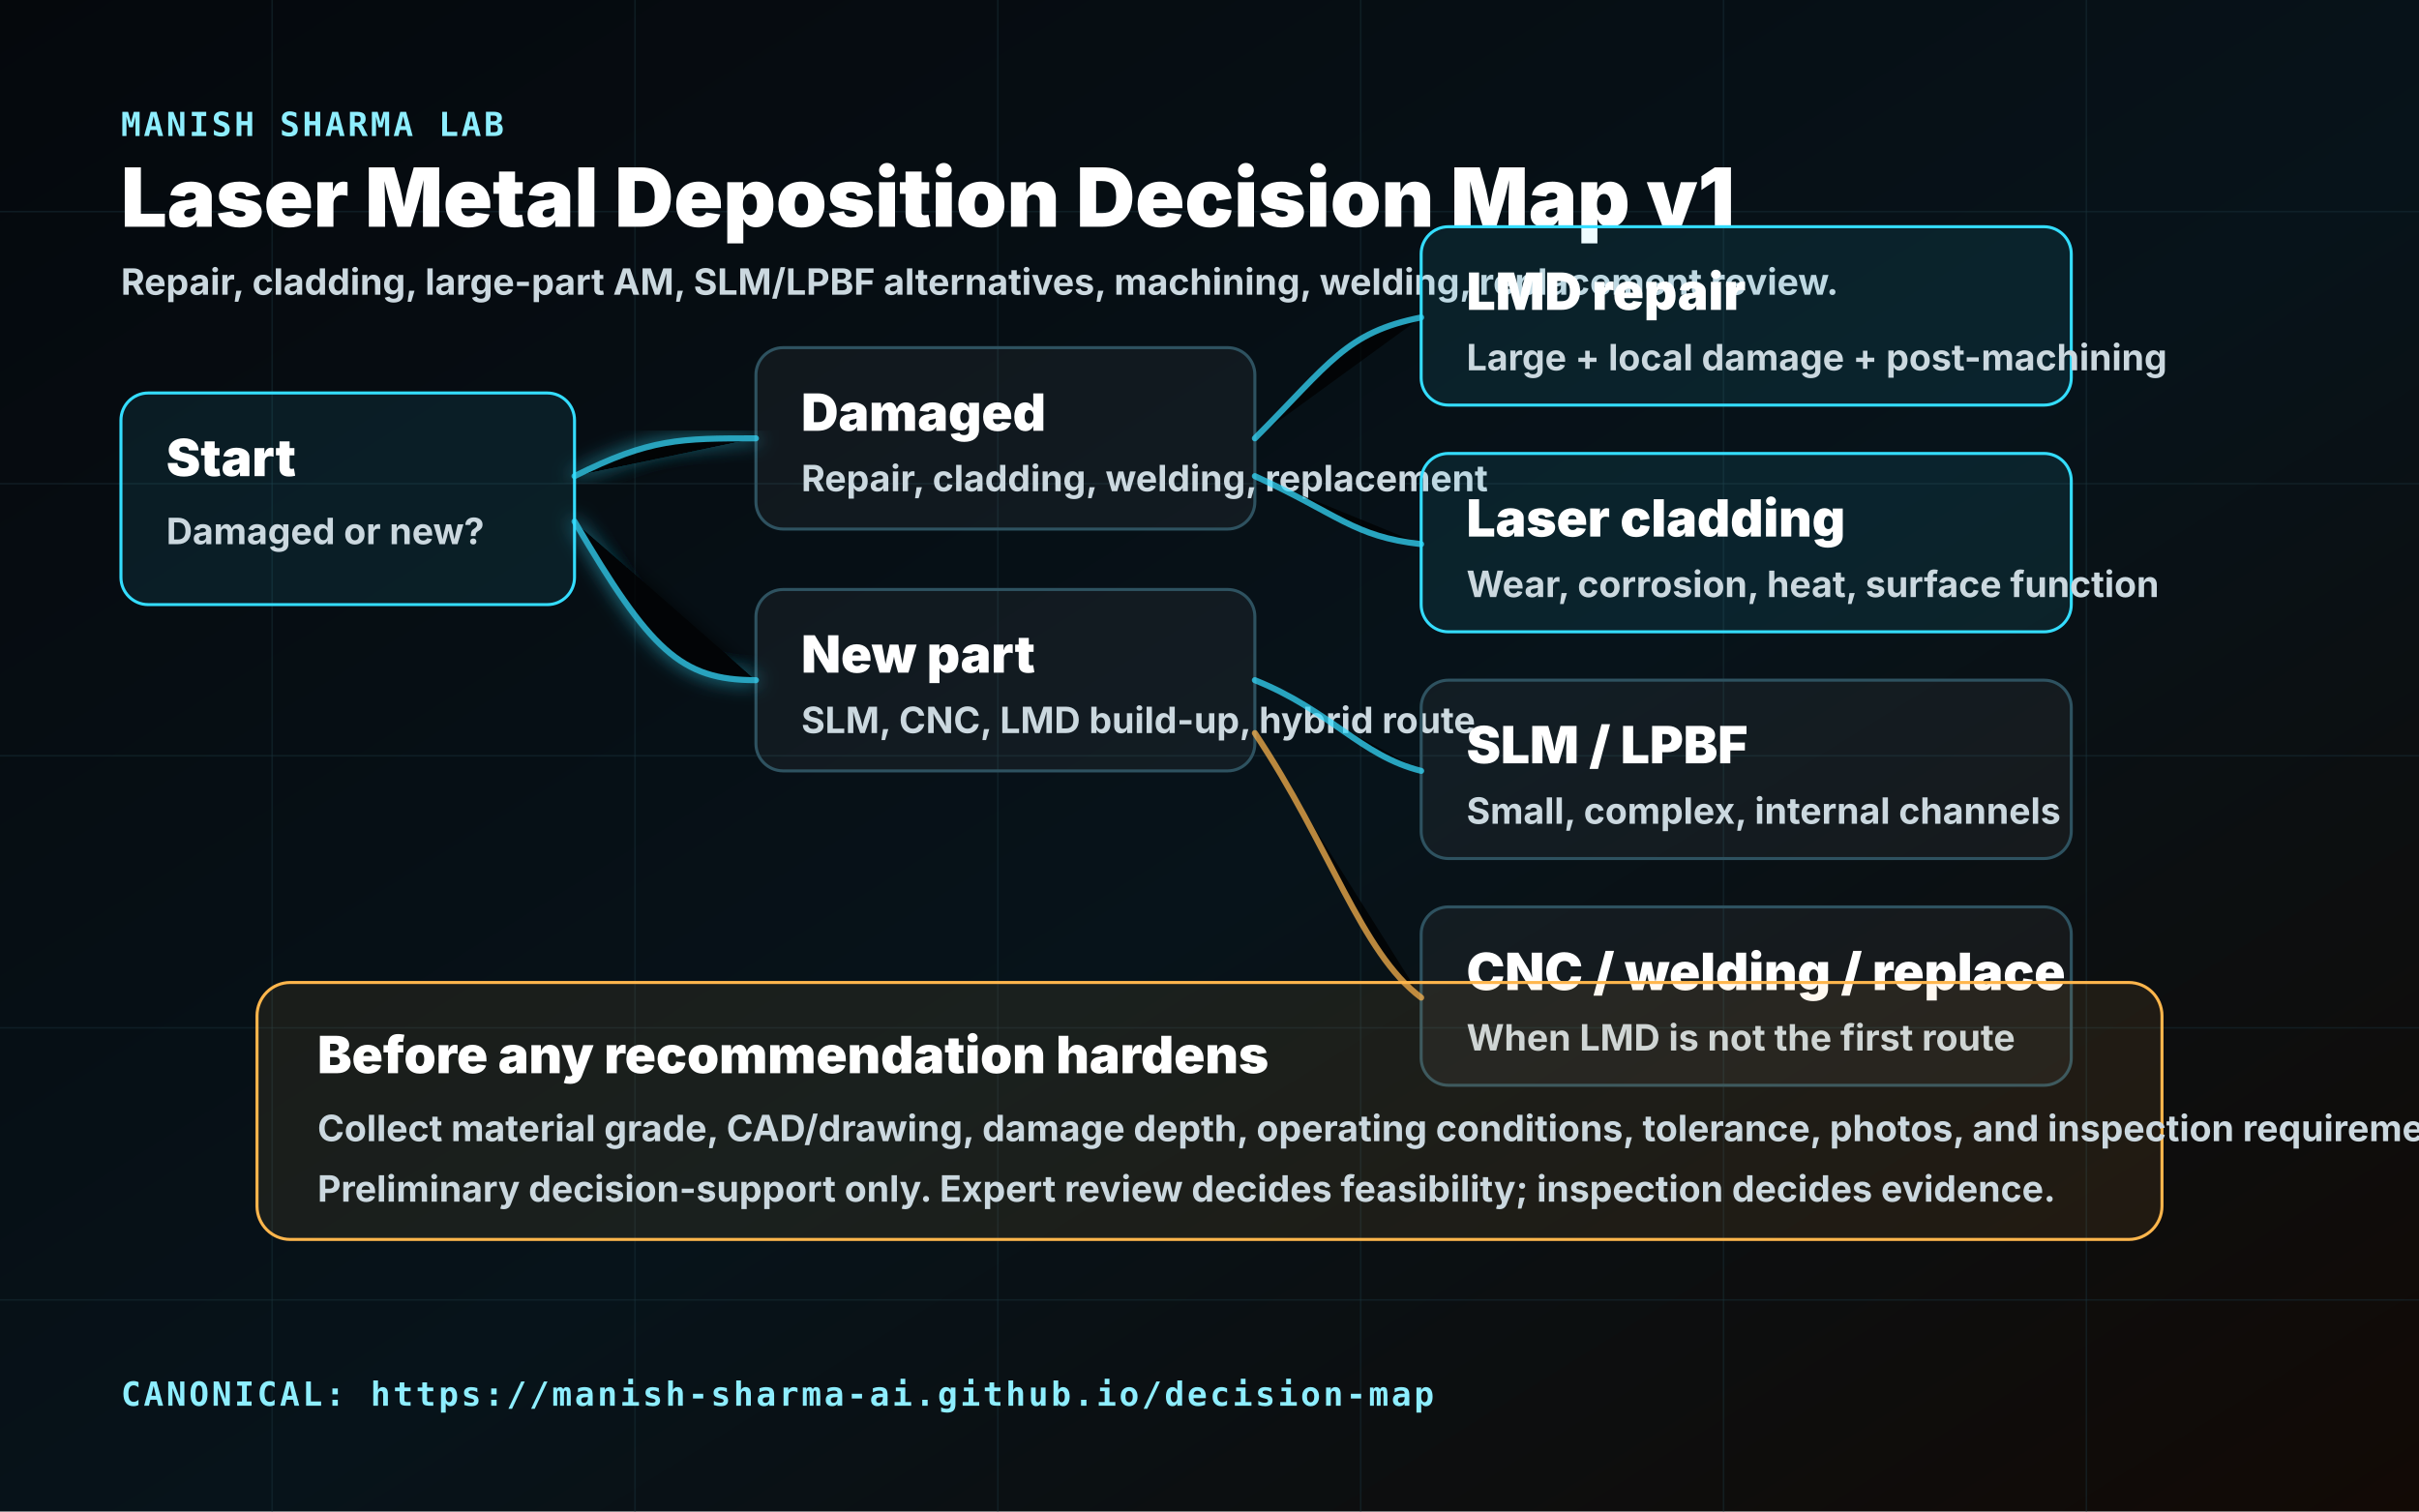
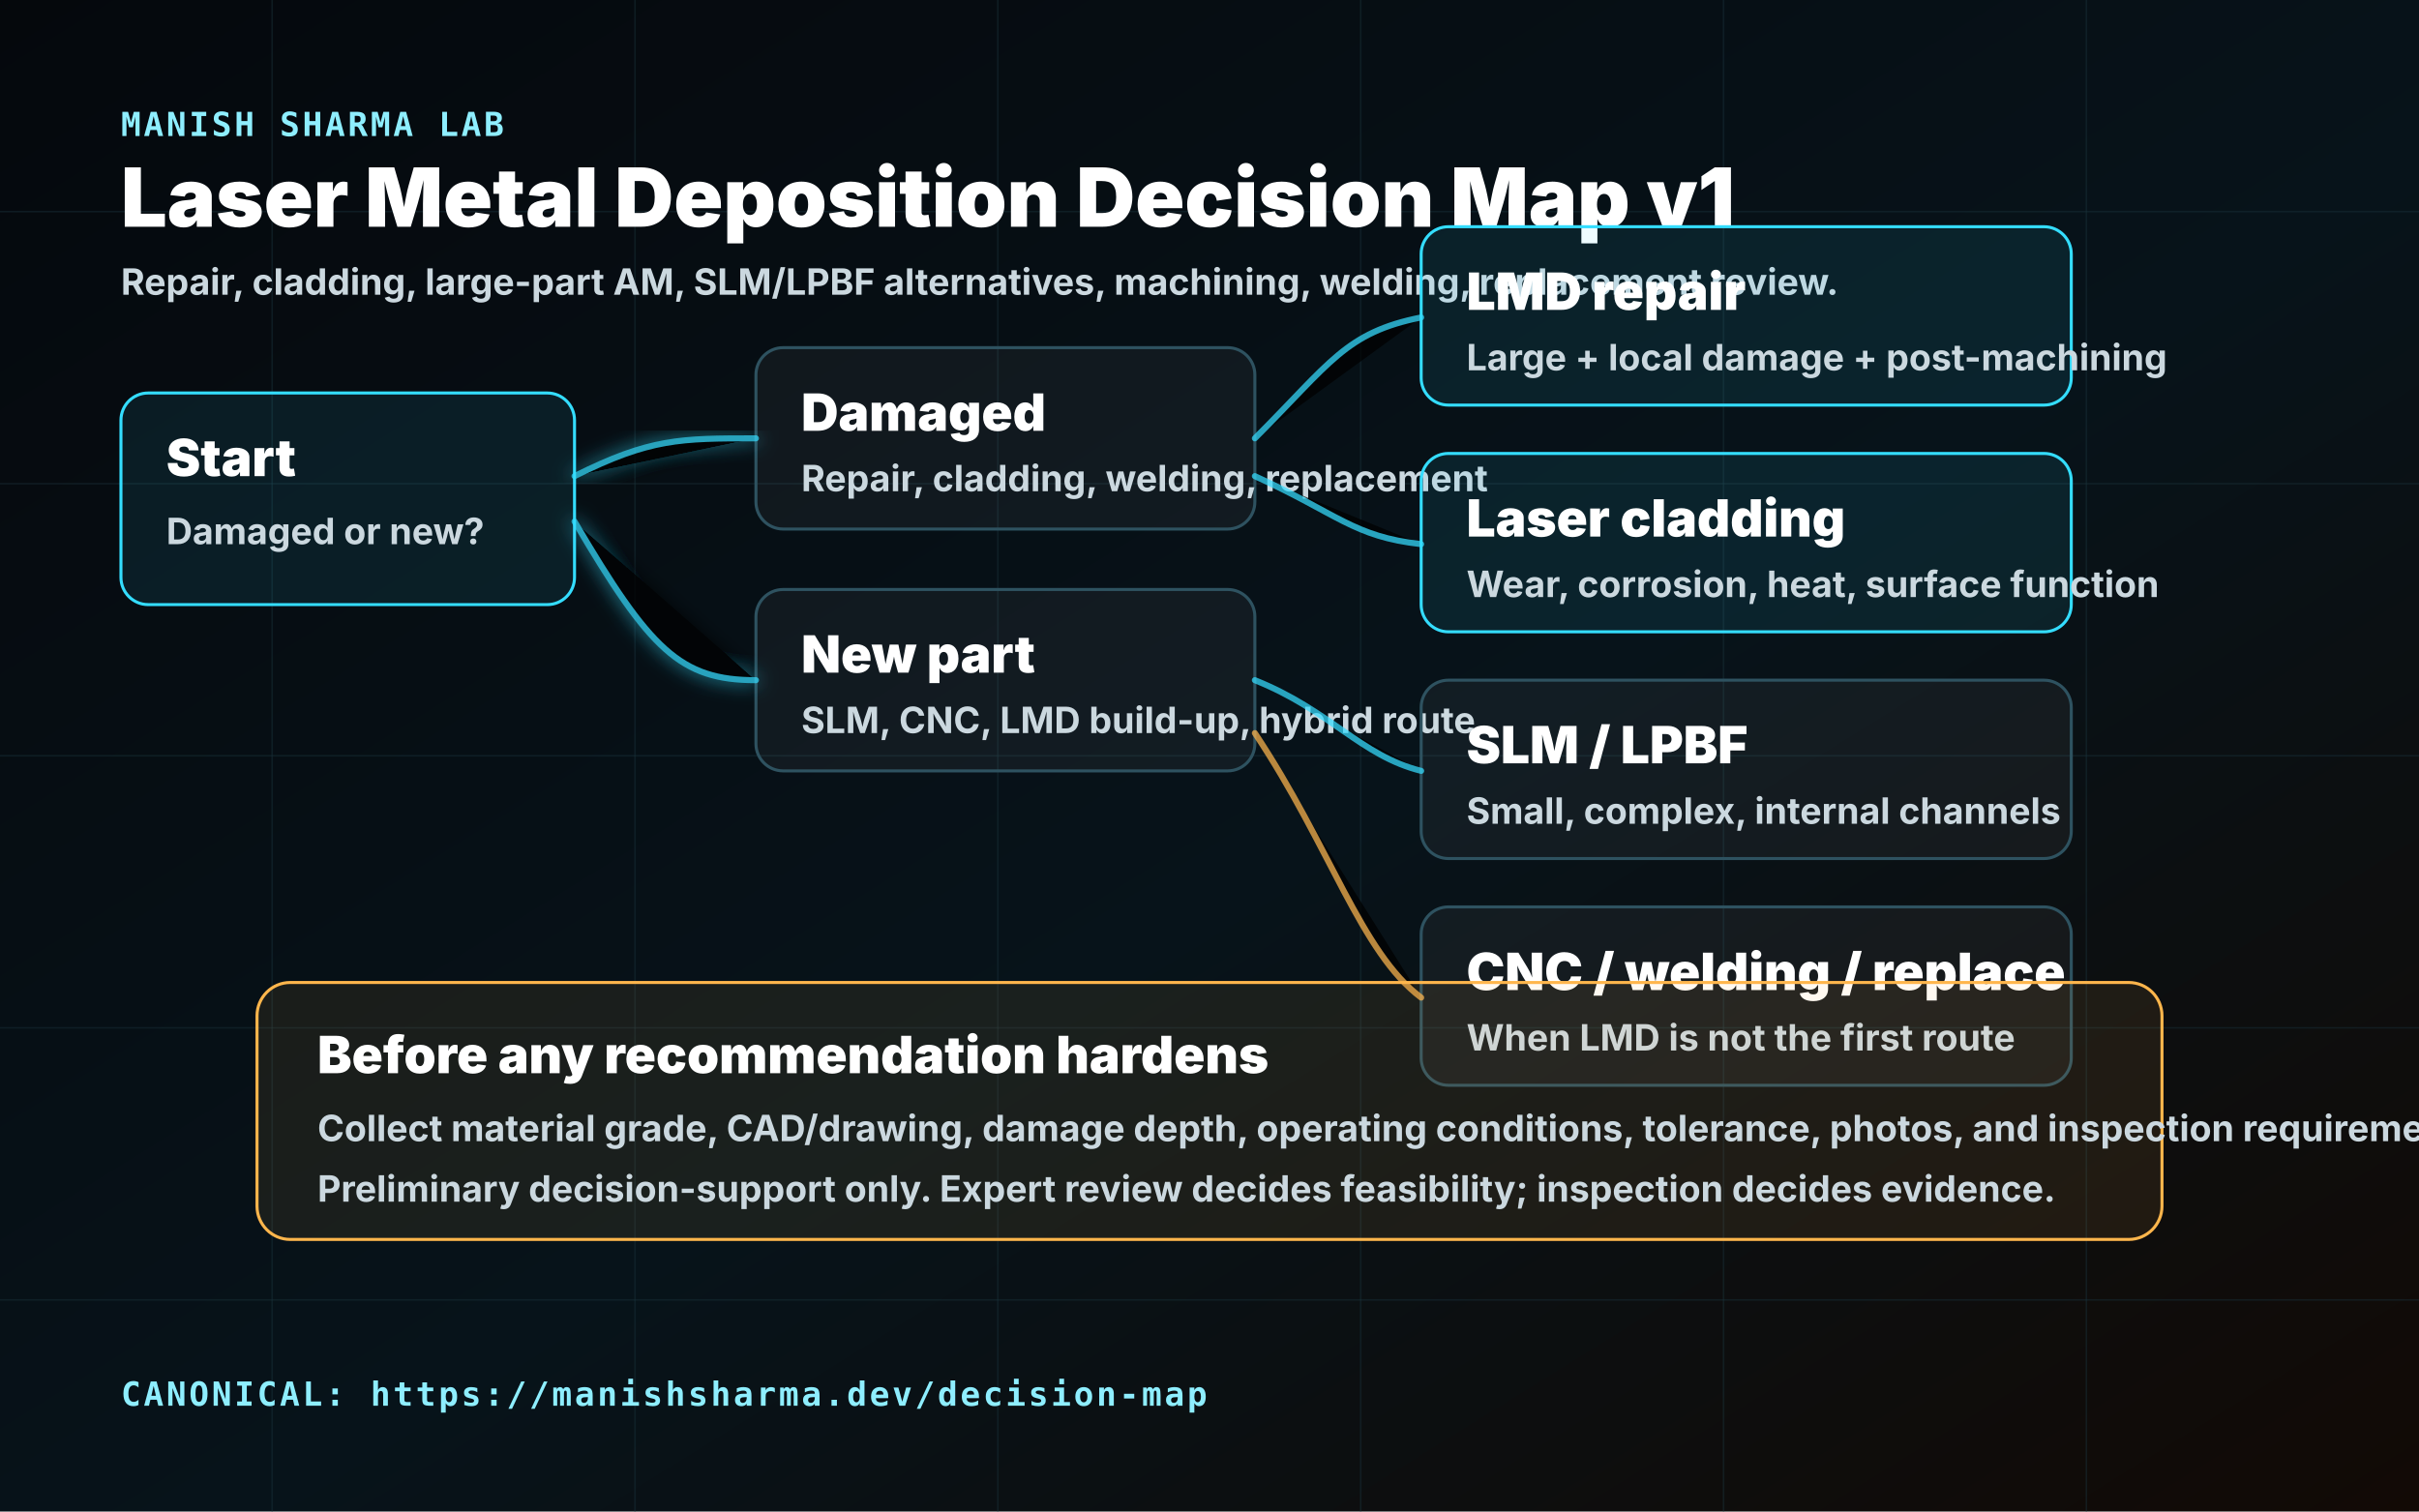
<svg xmlns="http://www.w3.org/2000/svg" width="1600" height="1000" viewBox="0 0 1600 1000" role="img" aria-labelledby="title desc">
  <defs>
    <linearGradient id="bg" x1="0" y1="0" x2="1" y2="1">
      <stop offset="0" stop-color="#05080c" />
      <stop offset="0.55" stop-color="#07131a" />
      <stop offset="1" stop-color="#120a05" />
    </linearGradient>
    <linearGradient id="cyan" x1="0" y1="0" x2="1" y2="1">
      <stop offset="0" stop-color="#83f0ff" />
      <stop offset="1" stop-color="#34ddff" />
    </linearGradient>
    <linearGradient id="amber" x1="0" y1="0" x2="1" y2="1">
      <stop offset="0" stop-color="#ffd27a" />
      <stop offset="1" stop-color="#ff6b35" />
    </linearGradient>
    <filter id="glow" x="-20%" y="-20%" width="140%" height="140%">
      <feGaussianBlur stdDeviation="6" result="blur" />
      <feMerge>
        <feMergeNode in="blur" />
        <feMergeNode in="SourceGraphic" />
      </feMerge>
    </filter>
    <style>
      .small{font:700 24px Inter,Arial,sans-serif;fill:#cbd8df}
      .label{font:900 34px Inter,Arial,sans-serif;fill:#fff}
      .title{font:900 54px Inter,Arial,sans-serif;fill:#fff}
      .mono{font:800 22px ui-monospace,SFMono-Regular,Menlo,monospace;fill:#8eeeff;letter-spacing:.08em}
      .node{fill:rgba(255,255,255,.045);stroke:#2e5260;stroke-width:2}
      .nodeStrong{fill:rgba(52,221,255,.085);stroke:#34ddff;stroke-width:2}
      .warn{fill:rgba(255,182,76,.08);stroke:#ffb64c;stroke-width:2}
      .line{stroke:#34ddff;stroke-width:4;stroke-linecap:round;opacity:.72}
      .line2{stroke:#ffb64c;stroke-width:4;stroke-linecap:round;opacity:.72}
    </style>
  </defs>
  <rect width="1600" height="1000" fill="url(#bg)" />
  <path d="M0 140 H1600 M0 320 H1600 M0 500 H1600 M0 680 H1600 M0 860 H1600" stroke="#18313a" stroke-width="1" opacity=".45" />
  <path d="M180 0 V1000 M420 0 V1000 M660 0 V1000 M900 0 V1000 M1140 0 V1000 M1380 0 V1000" stroke="#18313a" stroke-width="1" opacity=".45" />
  <text x="80" y="90" class="mono">MANISH SHARMA LAB</text>
  <text x="80" y="150" class="title">Laser Metal Deposition Decision Map v1</text>
  <text x="80" y="195" class="small">Repair, cladding, large-part AM, SLM/LPBF alternatives, machining, welding, replacement review.</text>
  <rect x="80" y="260" width="300" height="140" rx="18" class="nodeStrong" />
  <text x="110" y="315" class="label">Start</text>
  <text x="110" y="360" class="small">Damaged or new?</text>
  <rect x="500" y="230" width="330" height="120" rx="18" class="node" />
  <text x="530" y="285" class="label">Damaged</text>
  <text x="530" y="325" class="small">Repair, cladding, welding, replacement</text>
  <rect x="500" y="390" width="330" height="120" rx="18" class="node" />
  <text x="530" y="445" class="label">New part</text>
  <text x="530" y="485" class="small">SLM, CNC, LMD build-up, hybrid route</text>
  <path d="M380 315 C430 290 450 290 500 290" class="line" filter="url(#glow)" />
  <path d="M380 345 C430 430 450 450 500 450" class="line" filter="url(#glow)" />
  <rect x="940" y="150" width="430" height="118" rx="18" class="nodeStrong" />
  <text x="970" y="205" class="label">LMD repair</text>
  <text x="970" y="245" class="small">Large + local damage + post-machining</text>
  <rect x="940" y="300" width="430" height="118" rx="18" class="nodeStrong" />
  <text x="970" y="355" class="label">Laser cladding</text>
  <text x="970" y="395" class="small">Wear, corrosion, heat, surface function</text>
  <rect x="940" y="450" width="430" height="118" rx="18" class="node" />
  <text x="970" y="505" class="label">SLM / LPBF</text>
  <text x="970" y="545" class="small">Small, complex, internal channels</text>
  <rect x="940" y="600" width="430" height="118" rx="18" class="node" />
  <text x="970" y="655" class="label">CNC / welding / replace</text>
  <text x="970" y="695" class="small">When LMD is not the first route</text>
  <path d="M830 290 C880 240 890 220 940 210" class="line" />
  <path d="M830 315 C885 340 895 355 940 360" class="line" />
  <path d="M830 450 C880 470 900 500 940 510" class="line" />
  <path d="M830 485 C880 560 900 630 940 660" class="line2" />
  <rect x="170" y="650" width="1260" height="170" rx="22" class="warn" />
  <text x="210" y="710" class="label">Before any recommendation hardens</text>
  <text x="210" y="755" class="small">Collect material grade, CAD/drawing, damage depth, operating conditions, tolerance, photos, and inspection requirement.</text>
  <text x="210" y="795" class="small">Preliminary decision-support only. Expert review decides feasibility; inspection decides evidence.</text>
-   <text x="80" y="930" class="mono">CANONICAL: https://manish-sharma-ai.github.io/decision-map</text>
+   <text x="80" y="930" class="mono">CANONICAL: https://manishsharma.dev/decision-map</text>
</svg>
